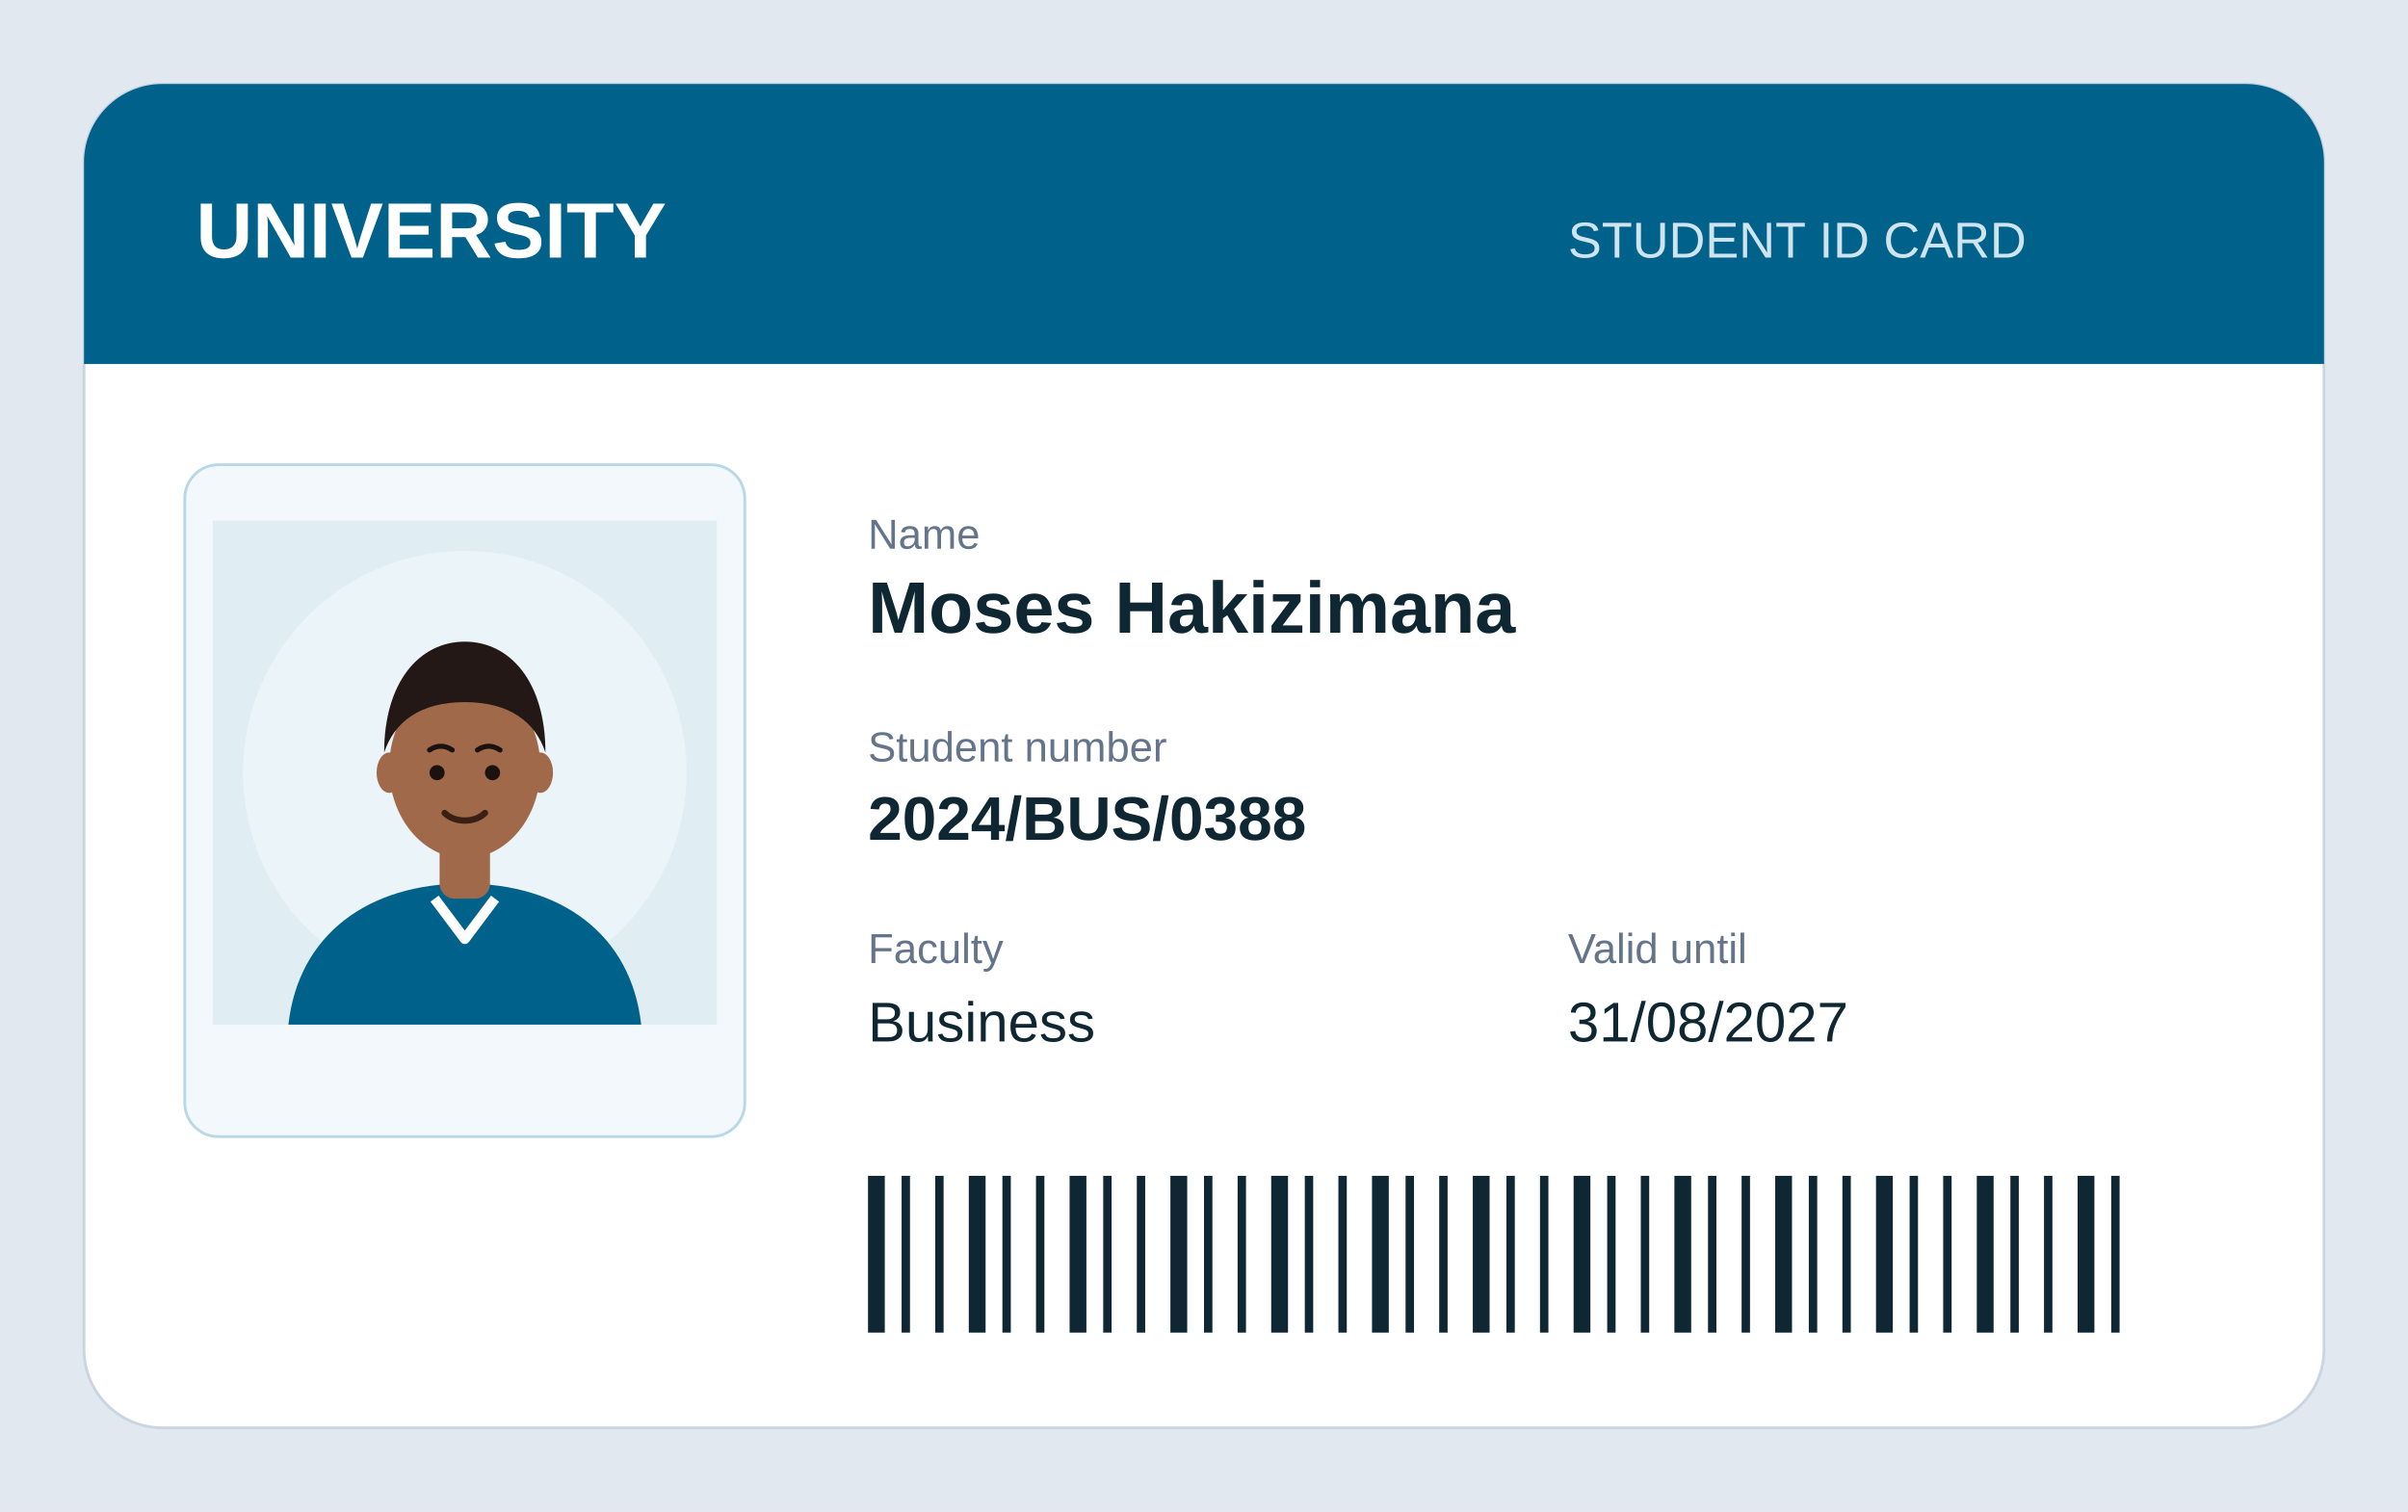
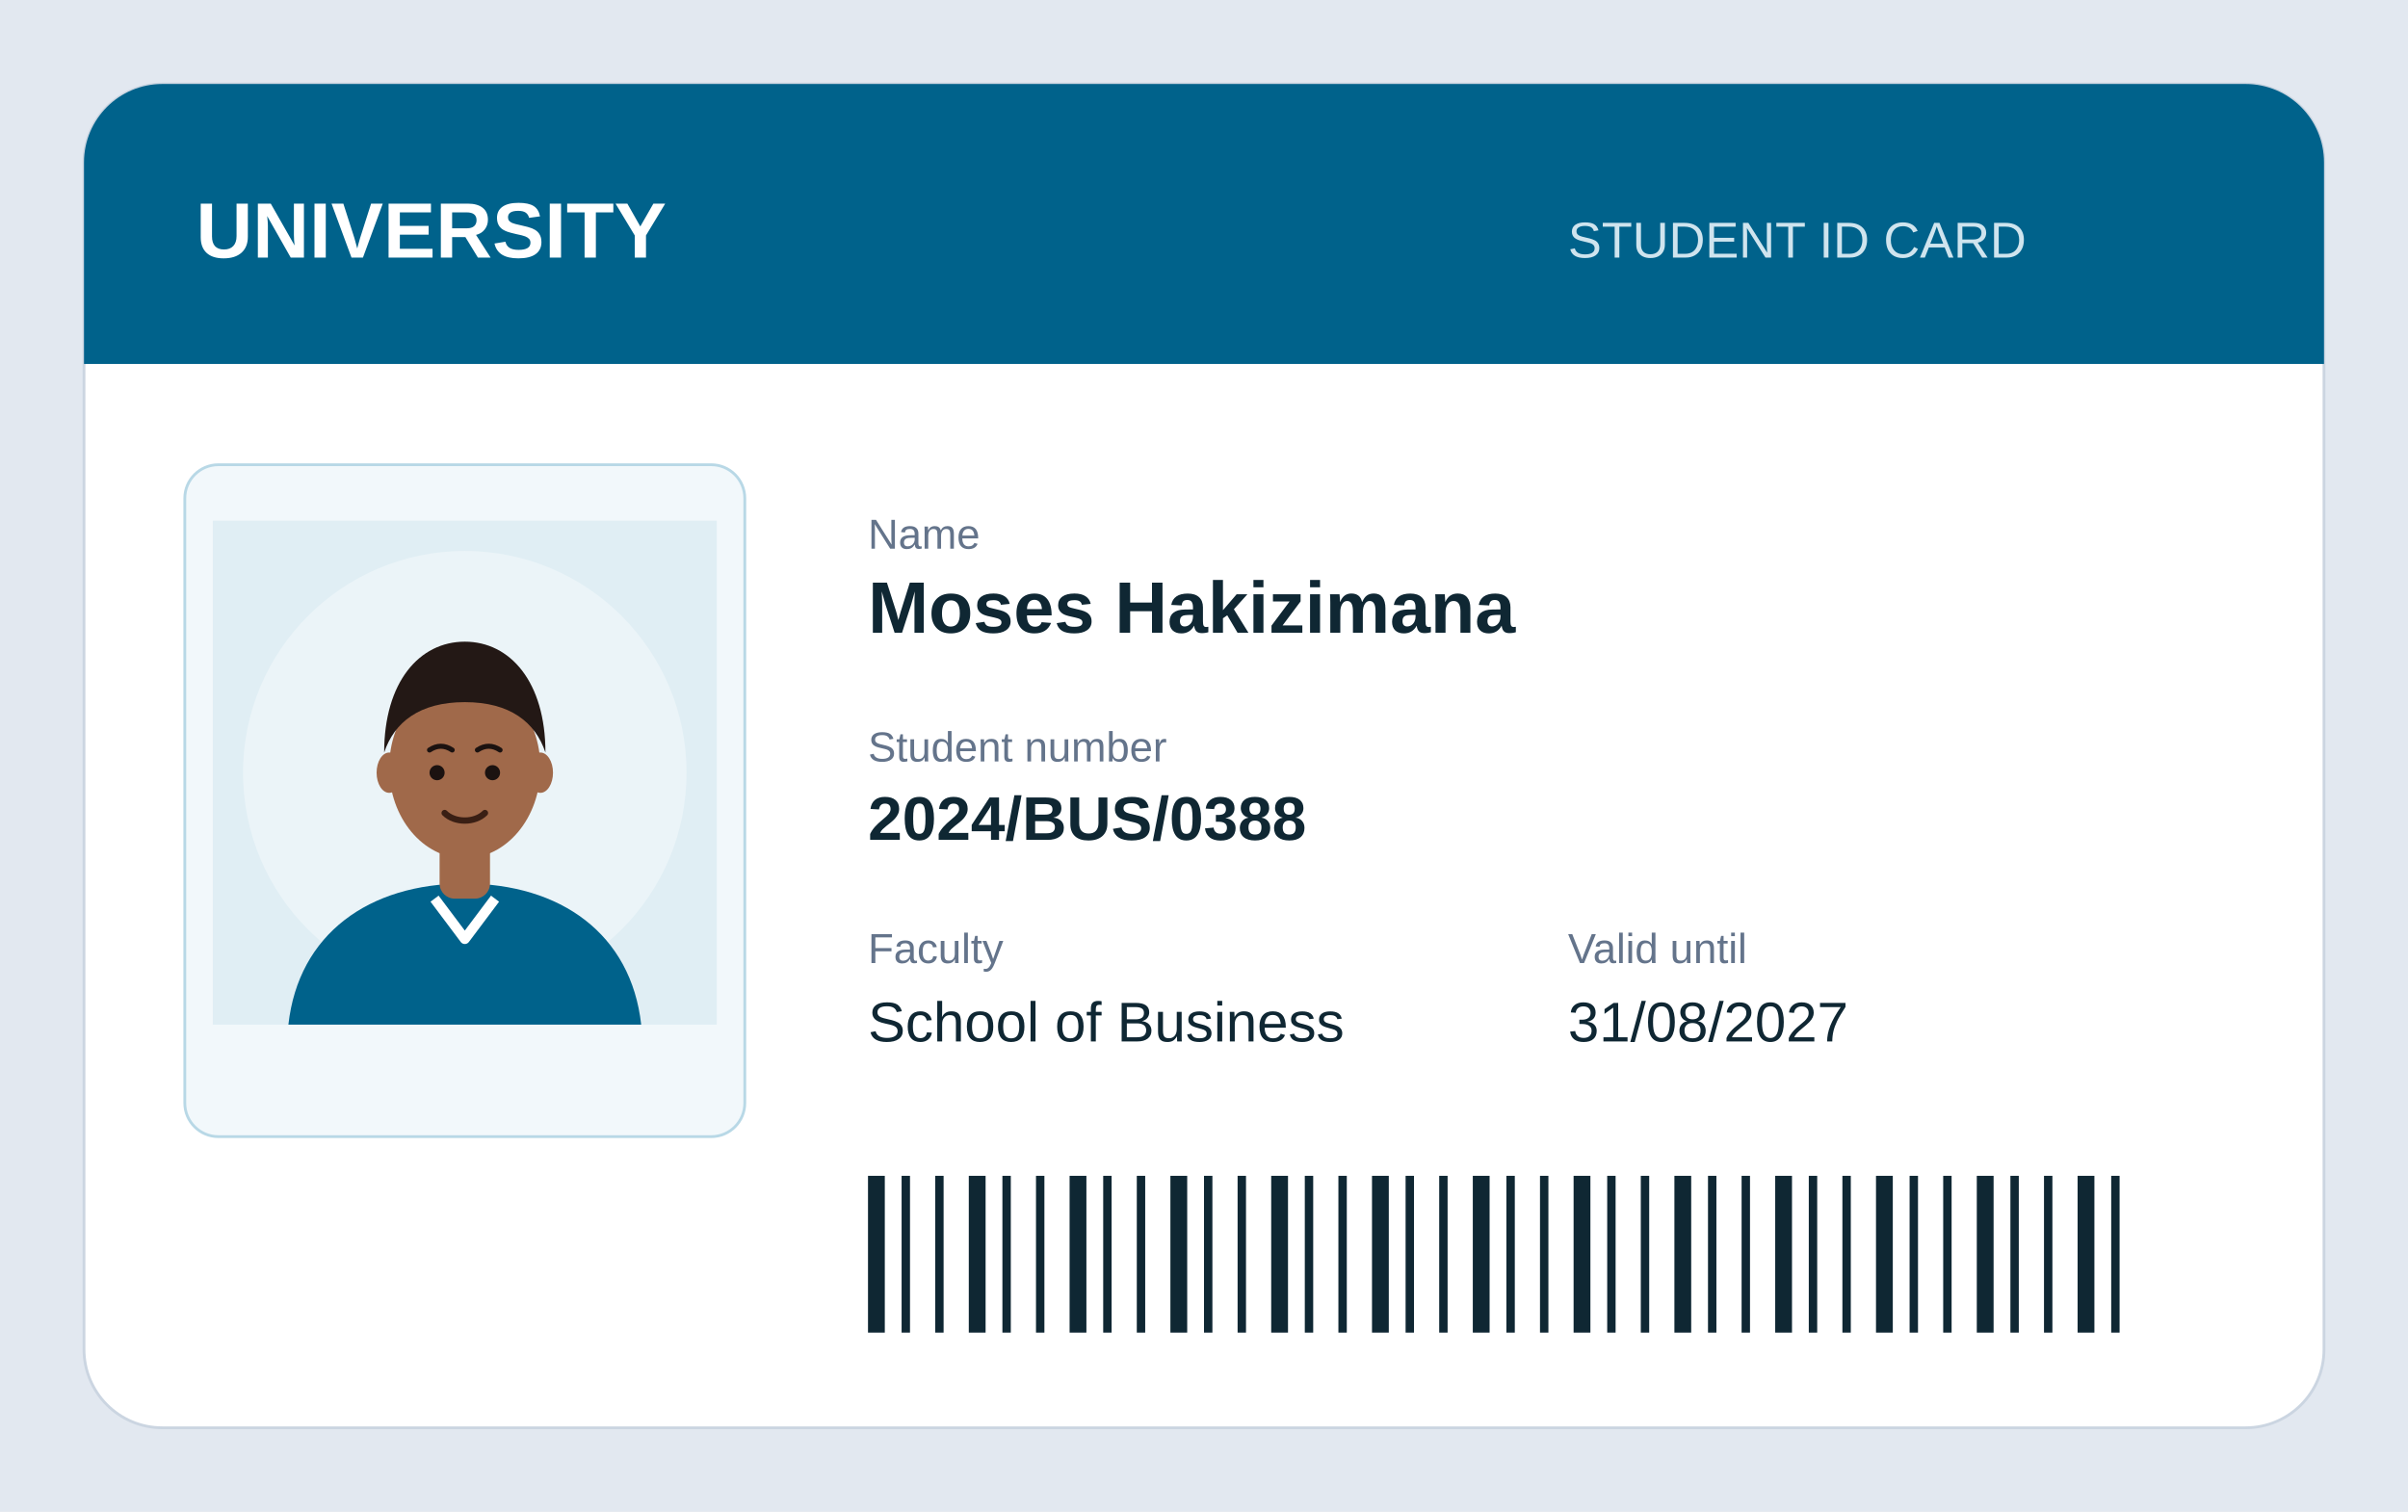
<svg xmlns="http://www.w3.org/2000/svg" viewBox="0 0 860 540" width="860" height="540">
  <rect width="860" height="540" fill="#e2e8f0" />
  <rect x="30" y="30" width="800" height="480" rx="28" fill="#ffffff" stroke="#cbd5e1" />
  <path d="M30 58a28 28 0 0 1 28-28h744a28 28 0 0 1 28 28v72H30Z" fill="#00628b" />
  <text x="70" y="92" font-family="Arial, Helvetica, sans-serif" font-size="28" font-weight="700" fill="#ffffff">UNIVERSITY</text>
  <text x="560" y="92" font-family="Arial, Helvetica, sans-serif" font-size="18" fill="#cfe4ee">STUDENT ID CARD</text>
  <rect x="66" y="166" width="200" height="240" rx="12" fill="#f2f8fb" stroke="#b8d8e6" />
  <svg x="76" y="186" width="180" height="180" viewBox="0 0 200 200">
    <rect width="200" height="200" fill="#e0eef4" />
    <circle cx="100" cy="100" r="88" fill="#ffffff" fill-opacity=".35" />
    <path d="M30 200c4-36 32-56 70-56s66 20 70 56Z" fill="#00628b" />
    <path d="M88 150l12 16 12-16" fill="none" stroke="#ffffff" stroke-width="4" stroke-linejoin="round" />
    <rect x="90" y="126" width="20" height="24" rx="6" fill="#a0694a" />
    <ellipse cx="100" cy="98" rx="30" ry="36" fill="#a0694a" />
    <ellipse cx="70" cy="100" rx="5" ry="8" fill="#a0694a" />
    <ellipse cx="130" cy="100" rx="5" ry="8" fill="#a0694a" />
    <path d="M68 92c0-28 14-44 32-44s32 16 32 44c-4-12-14-20-32-20s-28 8-32 20Z" fill="#231815" />
    <circle cx="89" cy="100" r="3" fill="#1b1210" />
    <circle cx="111" cy="100" r="3" fill="#1b1210" />
    <path d="M86 91c3-2 6-2 9 0M105 91c3-2 6-2 9 0" stroke="#1b1210" stroke-width="2" stroke-linecap="round" fill="none" />
    <path d="M92 116c4 4 12 4 16 0" stroke="#3a1f14" stroke-width="2.5" stroke-linecap="round" fill="none" />
  </svg>
  <text x="310" y="196" font-family="Arial, Helvetica, sans-serif" font-size="15" fill="#64748b">Name</text>
  <text x="310" y="226" font-family="Arial, Helvetica, sans-serif" font-size="26" font-weight="700" fill="#0f2733">Moses Hakizimana</text>
  <text x="310" y="272" font-family="Arial, Helvetica, sans-serif" font-size="15" fill="#64748b">Student number</text>
  <text x="310" y="300" font-family="Arial, Helvetica, sans-serif" font-size="22" font-weight="700" fill="#0f2733">2024/BUS/0388</text>
  <text x="310" y="344" font-family="Arial, Helvetica, sans-serif" font-size="15" fill="#64748b">Faculty</text>
-   <text x="310" y="372" font-family="Arial, Helvetica, sans-serif" font-size="20" fill="#0f2733">Business</text>
+   <text x="310" y="372" font-family="Arial, Helvetica, sans-serif" font-size="20" fill="#0f2733">School of Business</text>
  <text x="560" y="344" font-family="Arial, Helvetica, sans-serif" font-size="15" fill="#64748b">Valid until</text>
  <text x="560" y="372" font-family="Arial, Helvetica, sans-serif" font-size="20" fill="#0f2733">31/08/2027</text>
  <rect x="310" y="420" width="6" height="56" fill="#0f2733" />
  <rect x="322" y="420" width="3" height="56" fill="#0f2733" />
  <rect x="334" y="420" width="3" height="56" fill="#0f2733" />
  <rect x="346" y="420" width="6" height="56" fill="#0f2733" />
  <rect x="358" y="420" width="3" height="56" fill="#0f2733" />
  <rect x="370" y="420" width="3" height="56" fill="#0f2733" />
  <rect x="382" y="420" width="6" height="56" fill="#0f2733" />
  <rect x="394" y="420" width="3" height="56" fill="#0f2733" />
  <rect x="406" y="420" width="3" height="56" fill="#0f2733" />
  <rect x="418" y="420" width="6" height="56" fill="#0f2733" />
  <rect x="430" y="420" width="3" height="56" fill="#0f2733" />
  <rect x="442" y="420" width="3" height="56" fill="#0f2733" />
  <rect x="454" y="420" width="6" height="56" fill="#0f2733" />
  <rect x="466" y="420" width="3" height="56" fill="#0f2733" />
  <rect x="478" y="420" width="3" height="56" fill="#0f2733" />
  <rect x="490" y="420" width="6" height="56" fill="#0f2733" />
  <rect x="502" y="420" width="3" height="56" fill="#0f2733" />
  <rect x="514" y="420" width="3" height="56" fill="#0f2733" />
  <rect x="526" y="420" width="6" height="56" fill="#0f2733" />
  <rect x="538" y="420" width="3" height="56" fill="#0f2733" />
  <rect x="550" y="420" width="3" height="56" fill="#0f2733" />
  <rect x="562" y="420" width="6" height="56" fill="#0f2733" />
  <rect x="574" y="420" width="3" height="56" fill="#0f2733" />
  <rect x="586" y="420" width="3" height="56" fill="#0f2733" />
  <rect x="598" y="420" width="6" height="56" fill="#0f2733" />
  <rect x="610" y="420" width="3" height="56" fill="#0f2733" />
  <rect x="622" y="420" width="3" height="56" fill="#0f2733" />
  <rect x="634" y="420" width="6" height="56" fill="#0f2733" />
  <rect x="646" y="420" width="3" height="56" fill="#0f2733" />
  <rect x="658" y="420" width="3" height="56" fill="#0f2733" />
  <rect x="670" y="420" width="6" height="56" fill="#0f2733" />
  <rect x="682" y="420" width="3" height="56" fill="#0f2733" />
  <rect x="694" y="420" width="3" height="56" fill="#0f2733" />
  <rect x="706" y="420" width="6" height="56" fill="#0f2733" />
  <rect x="718" y="420" width="3" height="56" fill="#0f2733" />
  <rect x="730" y="420" width="3" height="56" fill="#0f2733" />
  <rect x="742" y="420" width="6" height="56" fill="#0f2733" />
  <rect x="754" y="420" width="3" height="56" fill="#0f2733" />
</svg>
